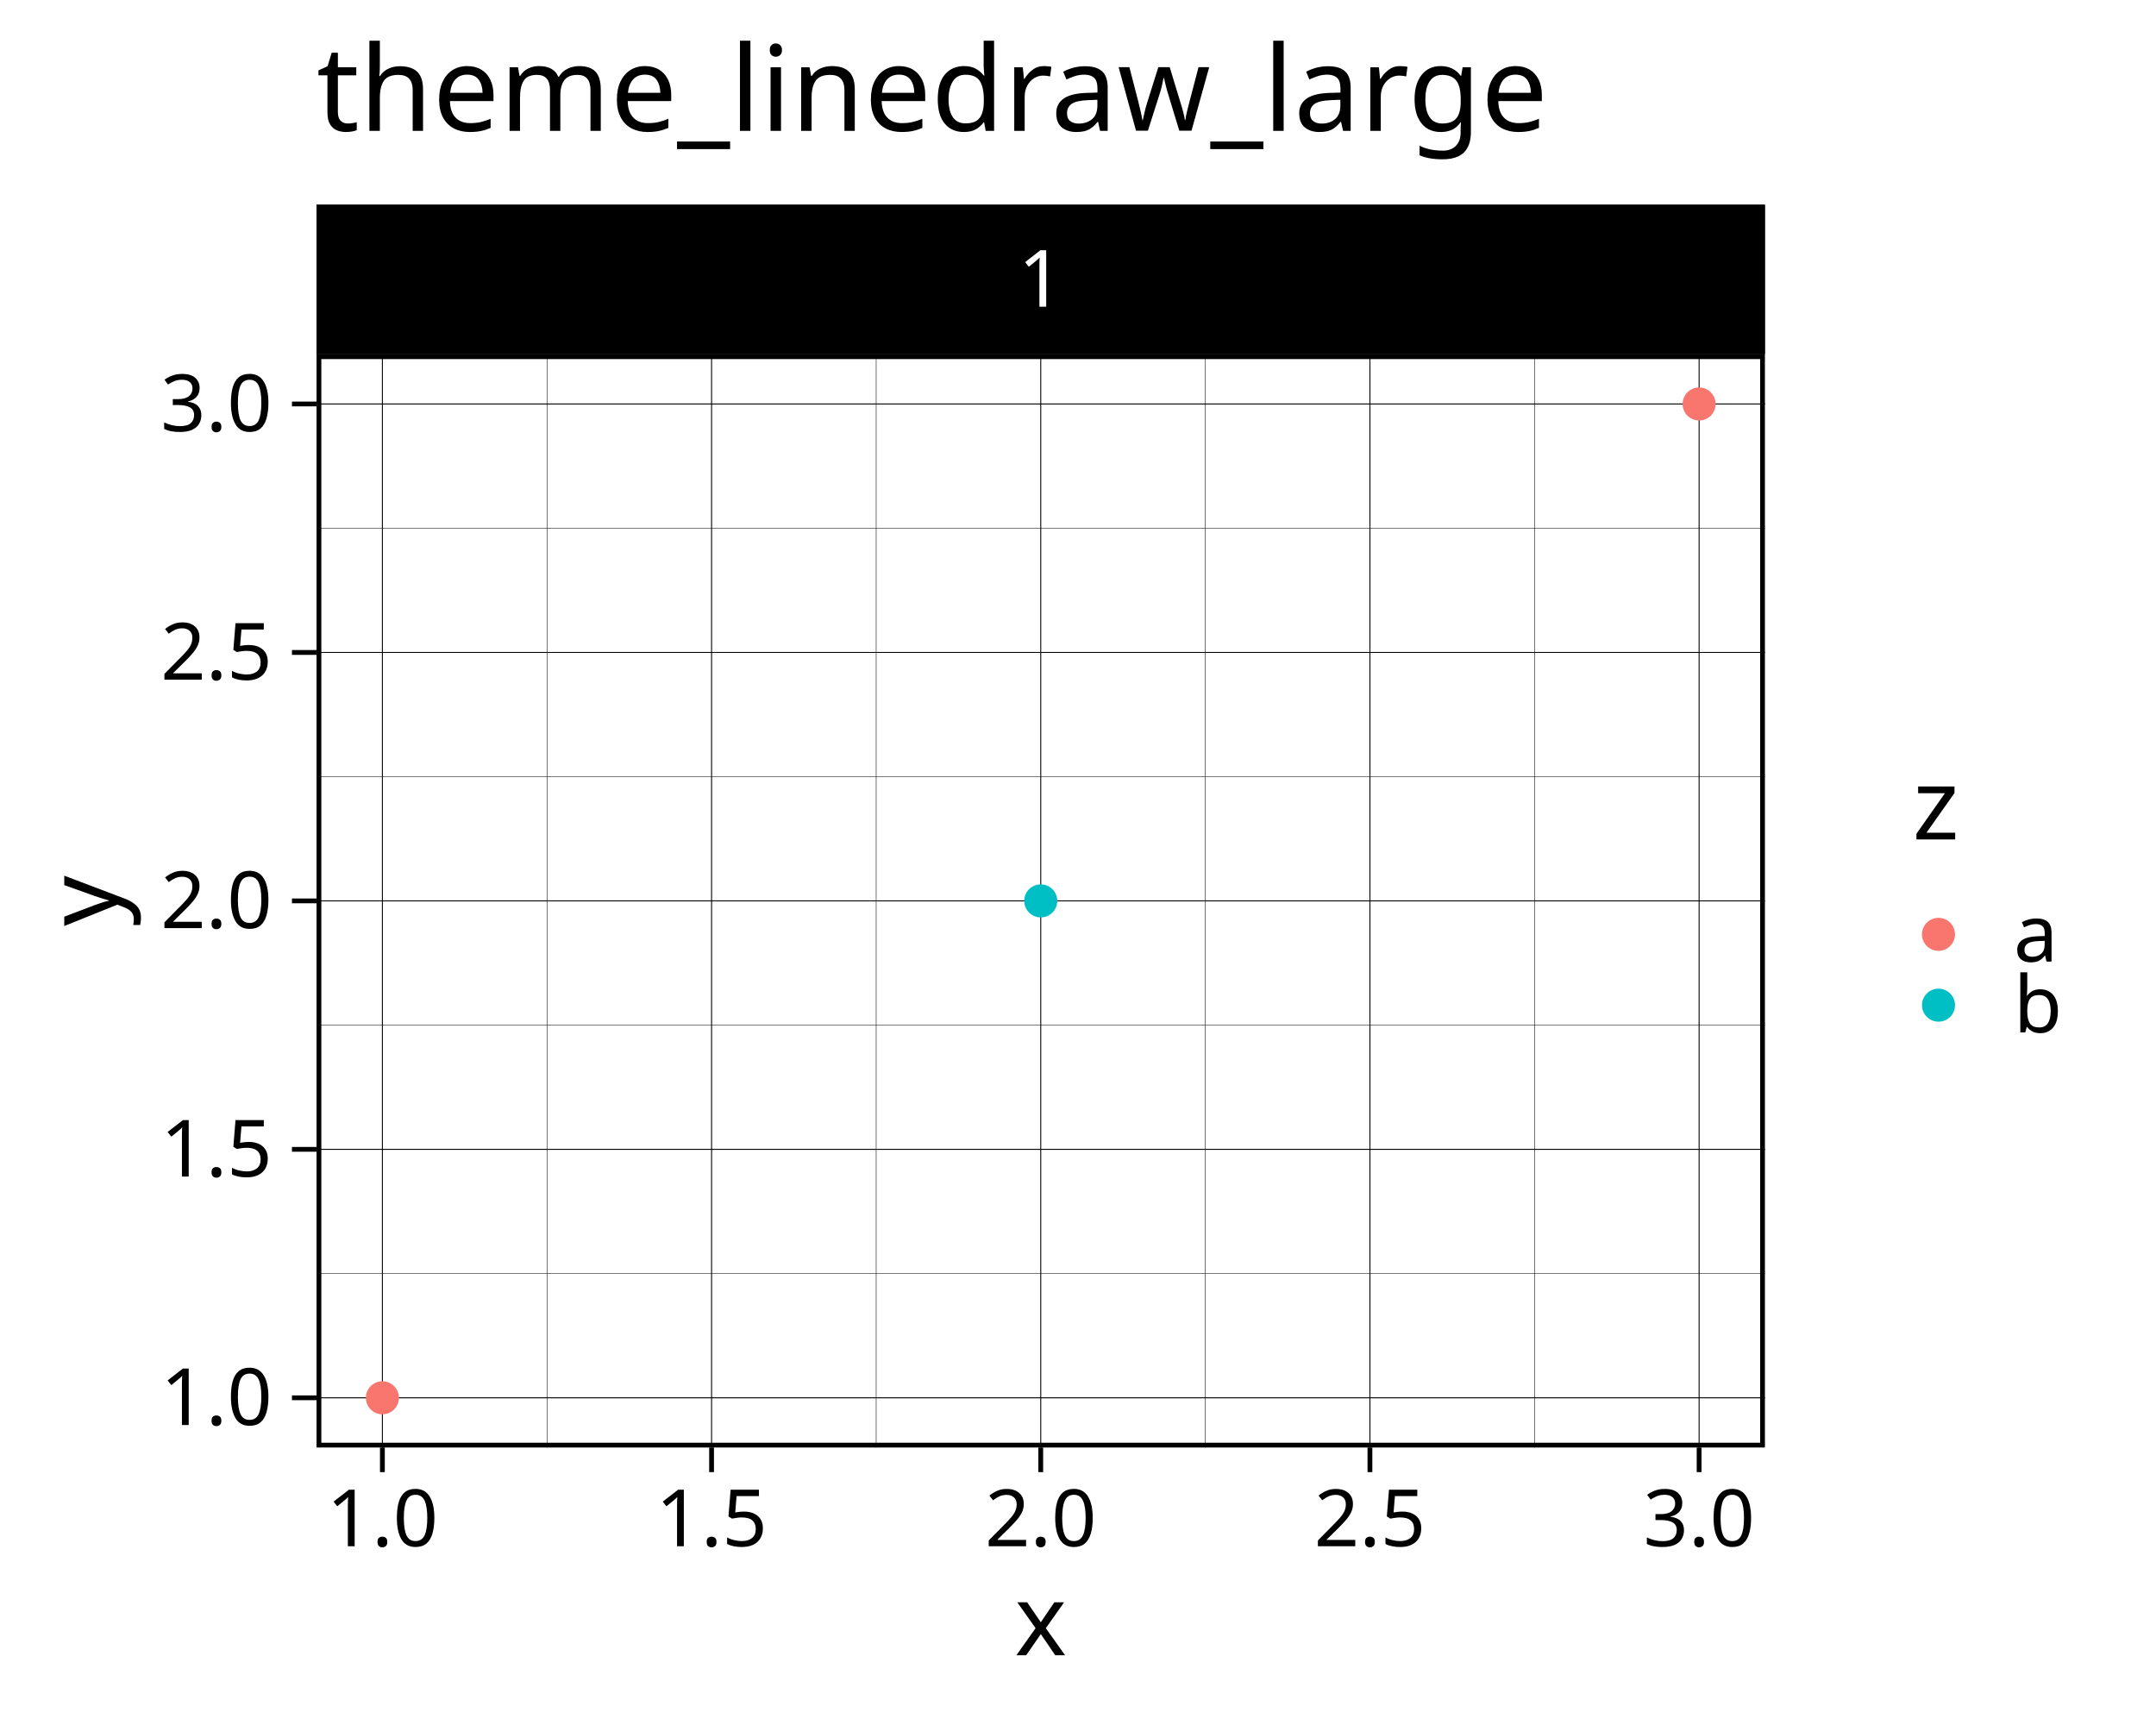
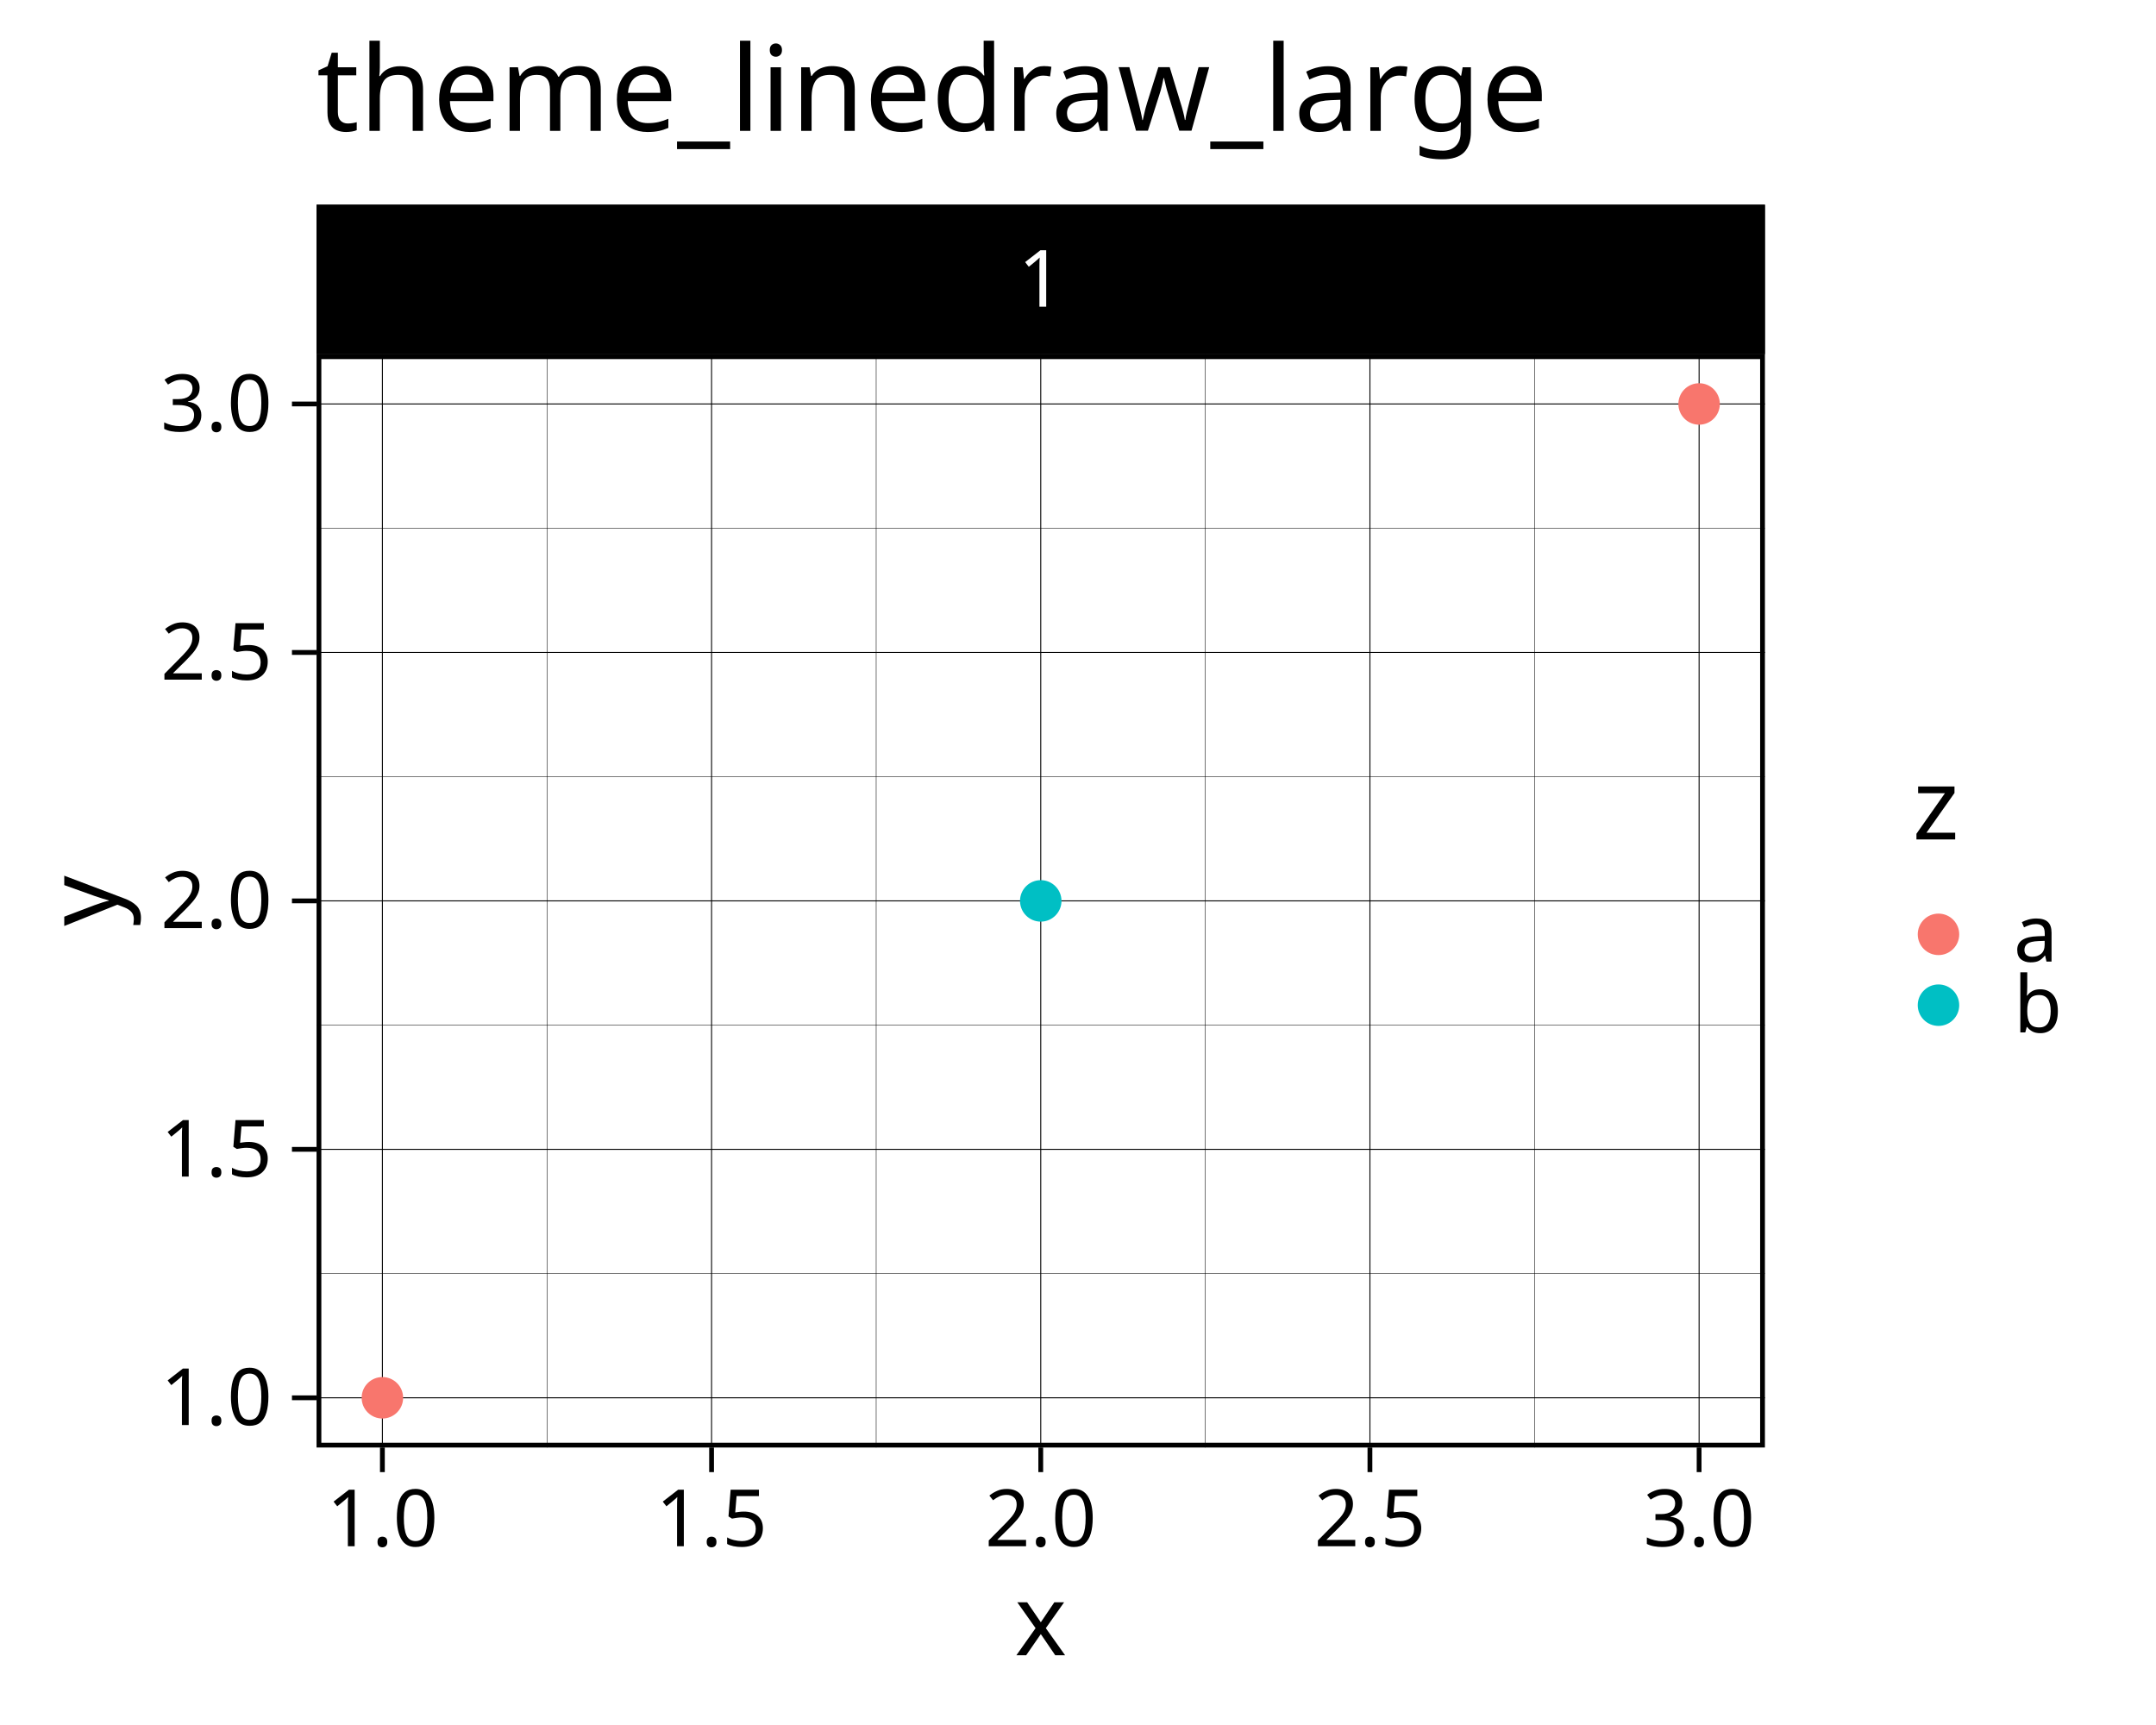
<svg xmlns="http://www.w3.org/2000/svg" class="svglite" data-engine-version="2.0" width="720.00pt" height="576.00pt" viewBox="0 0 720.00 576.00">
  <defs>
    <style type="text/css">
    .svglite line, .svglite polyline, .svglite polygon, .svglite path, .svglite rect, .svglite circle {
      fill: none;
      stroke: #000000;
      stroke-linecap: round;
      stroke-linejoin: round;
      stroke-miterlimit: 10.00;
    }
  </style>
  </defs>
  <rect width="100%" height="100%" style="stroke: none; fill: #FFFFFF;" />
  <defs>
    <clipPath id="cpMC4wMHw3MjAuMDB8MC4wMHw1NzYuMDA=">
      <rect x="0.00" y="0.00" width="720.00" height="576.00" />
    </clipPath>
  </defs>
  <g clip-path="url(#cpMC4wMHw3MjAuMDB8MC4wMHw1NzYuMDA=)">
    <rect x="-0" y="0.00" width="720.00" height="576.00" style="stroke-width: 3.20; stroke: #FFFFFF; fill: #FFFFFF;" />
  </g>
  <defs>
    <clipPath id="cpMTA1LjcxfDU4OS40MXwxMTguMzB8NDgzLjM0">
      <rect x="105.71" y="118.30" width="483.69" height="365.04" />
    </clipPath>
  </defs>
  <g clip-path="url(#cpMTA1LjcxfDU4OS40MXwxMTguMzB8NDgzLjM0)">
    <rect x="105.71" y="118.30" width="483.69" height="365.04" style="stroke-width: 3.20; stroke: none; fill: #FFFFFF;" />
    <polyline points="105.71,425.26 589.41,425.26 " style="stroke-width: 0.16; stroke-linecap: butt;" />
    <polyline points="105.71,342.30 589.41,342.30 " style="stroke-width: 0.16; stroke-linecap: butt;" />
    <polyline points="105.71,259.34 589.41,259.34 " style="stroke-width: 0.16; stroke-linecap: butt;" />
    <polyline points="105.71,176.37 589.41,176.37 " style="stroke-width: 0.16; stroke-linecap: butt;" />
    <polyline points="182.67,483.34 182.67,118.30 " style="stroke-width: 0.16; stroke-linecap: butt;" />
    <polyline points="292.60,483.34 292.60,118.30 " style="stroke-width: 0.16; stroke-linecap: butt;" />
    <polyline points="402.53,483.34 402.53,118.30 " style="stroke-width: 0.16; stroke-linecap: butt;" />
    <polyline points="512.46,483.34 512.46,118.30 " style="stroke-width: 0.16; stroke-linecap: butt;" />
    <polyline points="105.71,466.74 589.41,466.74 " style="stroke-width: 0.32; stroke-linecap: butt;" />
    <polyline points="105.71,383.78 589.41,383.78 " style="stroke-width: 0.32; stroke-linecap: butt;" />
    <polyline points="105.71,300.82 589.41,300.82 " style="stroke-width: 0.32; stroke-linecap: butt;" />
    <polyline points="105.71,217.86 589.41,217.86 " style="stroke-width: 0.32; stroke-linecap: butt;" />
    <polyline points="105.71,134.89 589.41,134.89 " style="stroke-width: 0.32; stroke-linecap: butt;" />
    <polyline points="127.70,483.34 127.70,118.30 " style="stroke-width: 0.32; stroke-linecap: butt;" />
    <polyline points="237.63,483.34 237.63,118.30 " style="stroke-width: 0.32; stroke-linecap: butt;" />
    <polyline points="347.56,483.34 347.56,118.30 " style="stroke-width: 0.32; stroke-linecap: butt;" />
    <polyline points="457.49,483.34 457.49,118.30 " style="stroke-width: 0.32; stroke-linecap: butt;" />
    <polyline points="567.42,483.34 567.42,118.30 " style="stroke-width: 0.32; stroke-linecap: butt;" />
-     <circle cx="127.70" cy="466.74" r="5.16" style="stroke-width: 0.71; stroke: #F8766D; fill: #F8766D;" />
-     <circle cx="347.56" cy="300.82" r="5.16" style="stroke-width: 0.71; stroke: #00BFC4; fill: #00BFC4;" />
-     <circle cx="567.42" cy="134.89" r="5.16" style="stroke-width: 0.71; stroke: #F8766D; fill: #F8766D;" />
+     <circle cx="127.70" cy="466.74" r="5.86" style="stroke-width: 2.13; stroke: #F8766D; fill: #F8766D;" />
+     <circle cx="347.56" cy="300.82" r="5.86" style="stroke-width: 2.13; stroke: #00BFC4; fill: #00BFC4;" />
+     <circle cx="567.42" cy="134.89" r="5.86" style="stroke-width: 2.13; stroke: #F8766D; fill: #F8766D;" />
    <rect x="105.71" y="118.30" width="483.69" height="365.04" style="stroke-width: 3.20;" />
  </g>
  <g clip-path="url(#cpMC4wMHw3MjAuMDB8MC4wMHw1NzYuMDA=)">
</g>
  <defs>
    <clipPath id="cpMTA1LjcxfDU4OS40MXw2OC4zNXwxMTguMzA=">
      <rect x="105.71" y="68.35" width="483.69" height="49.95" />
    </clipPath>
  </defs>
  <g clip-path="url(#cpMTA1LjcxfDU4OS40MXw2OC4zNXwxMTguMzA=)">
    <rect x="105.71" y="68.35" width="483.69" height="49.95" style="stroke-width: 3.20; fill: #000000;" />
    <text x="347.56" y="102.41" text-anchor="middle" style="font-size: 26.40px; fill: #FFFFFF; font-family: sans;" textLength="14.68px" lengthAdjust="spacingAndGlyphs">1</text>
  </g>
  <g clip-path="url(#cpMC4wMHw3MjAuMDB8MC4wMHw1NzYuMDA=)">
    <polyline points="127.70,491.56 127.70,483.34 " style="stroke-width: 1.60; stroke-linecap: butt;" />
    <polyline points="237.63,491.56 237.63,483.34 " style="stroke-width: 1.60; stroke-linecap: butt;" />
    <polyline points="347.56,491.56 347.56,483.34 " style="stroke-width: 1.60; stroke-linecap: butt;" />
    <polyline points="457.49,491.56 457.49,483.34 " style="stroke-width: 1.60; stroke-linecap: butt;" />
    <polyline points="567.42,491.56 567.42,483.34 " style="stroke-width: 1.60; stroke-linecap: butt;" />
    <text x="127.70" y="516.30" text-anchor="middle" style="font-size: 26.40px; font-family: sans;" textLength="36.70px" lengthAdjust="spacingAndGlyphs">1.0</text>
    <text x="237.63" y="516.30" text-anchor="middle" style="font-size: 26.40px; font-family: sans;" textLength="36.70px" lengthAdjust="spacingAndGlyphs">1.5</text>
    <text x="347.56" y="516.30" text-anchor="middle" style="font-size: 26.40px; font-family: sans;" textLength="36.70px" lengthAdjust="spacingAndGlyphs">2.0</text>
    <text x="457.49" y="516.30" text-anchor="middle" style="font-size: 26.40px; font-family: sans;" textLength="36.70px" lengthAdjust="spacingAndGlyphs">2.5</text>
    <text x="567.42" y="516.30" text-anchor="middle" style="font-size: 26.40px; font-family: sans;" textLength="36.70px" lengthAdjust="spacingAndGlyphs">3.0</text>
    <text x="90.92" y="475.83" text-anchor="end" style="font-size: 26.40px; font-family: sans;" textLength="36.70px" lengthAdjust="spacingAndGlyphs">1.0</text>
    <text x="90.92" y="392.87" text-anchor="end" style="font-size: 26.40px; font-family: sans;" textLength="36.70px" lengthAdjust="spacingAndGlyphs">1.5</text>
    <text x="90.92" y="309.90" text-anchor="end" style="font-size: 26.40px; font-family: sans;" textLength="36.70px" lengthAdjust="spacingAndGlyphs">2.0</text>
    <text x="90.92" y="226.94" text-anchor="end" style="font-size: 26.40px; font-family: sans;" textLength="36.70px" lengthAdjust="spacingAndGlyphs">2.5</text>
    <text x="90.92" y="143.98" text-anchor="end" style="font-size: 26.40px; font-family: sans;" textLength="36.70px" lengthAdjust="spacingAndGlyphs">3.0</text>
    <polyline points="97.50,466.74 105.71,466.74 " style="stroke-width: 1.60; stroke-linecap: butt;" />
    <polyline points="97.50,383.78 105.71,383.78 " style="stroke-width: 1.60; stroke-linecap: butt;" />
    <polyline points="97.50,300.82 105.71,300.82 " style="stroke-width: 1.60; stroke-linecap: butt;" />
    <polyline points="97.50,217.86 105.71,217.86 " style="stroke-width: 1.60; stroke-linecap: butt;" />
    <polyline points="97.50,134.89 105.71,134.89 " style="stroke-width: 1.60; stroke-linecap: butt;" />
    <text x="347.56" y="552.71" text-anchor="middle" style="font-size: 33.00px; font-family: sans;" textLength="16.51px" lengthAdjust="spacingAndGlyphs">x</text>
    <text transform="translate(39.15,300.82) rotate(-90)" text-anchor="middle" style="font-size: 33.00px; font-family: sans;" textLength="16.51px" lengthAdjust="spacingAndGlyphs">y</text>
    <rect x="622.28" y="237.73" width="81.28" height="126.17" style="stroke-width: 3.20; stroke: none; fill: #FFFFFF;" />
    <text x="638.72" y="280.31" style="font-size: 33.00px; font-family: sans;" textLength="16.51px" lengthAdjust="spacingAndGlyphs">z</text>
    <rect x="638.72" y="300.17" width="17.28" height="23.65" style="stroke-width: 3.20; stroke: none; fill: #FFFFFF;" />
-     <circle cx="647.36" cy="311.99" r="5.16" style="stroke-width: 0.71; stroke: #F8766D; fill: #F8766D;" />
+     <circle cx="647.36" cy="311.99" r="5.86" style="stroke-width: 2.13; stroke: #F8766D; fill: #F8766D;" />
    <rect x="638.72" y="323.82" width="17.28" height="23.65" style="stroke-width: 3.20; stroke: none; fill: #FFFFFF;" />
-     <circle cx="647.36" cy="335.64" r="5.16" style="stroke-width: 0.71; stroke: #00BFC4; fill: #00BFC4;" />
+     <circle cx="647.36" cy="335.64" r="5.86" style="stroke-width: 2.13; stroke: #00BFC4; fill: #00BFC4;" />
    <text x="672.44" y="321.08" style="font-size: 26.40px; font-family: sans;" textLength="14.68px" lengthAdjust="spacingAndGlyphs">a</text>
    <text x="672.44" y="344.73" style="font-size: 26.40px; font-family: sans;" textLength="14.68px" lengthAdjust="spacingAndGlyphs">b</text>
    <text x="105.71" y="43.69" style="font-size: 39.60px; font-family: sans;" textLength="389.66px" lengthAdjust="spacingAndGlyphs">theme_linedraw_large</text>
  </g>
</svg>
